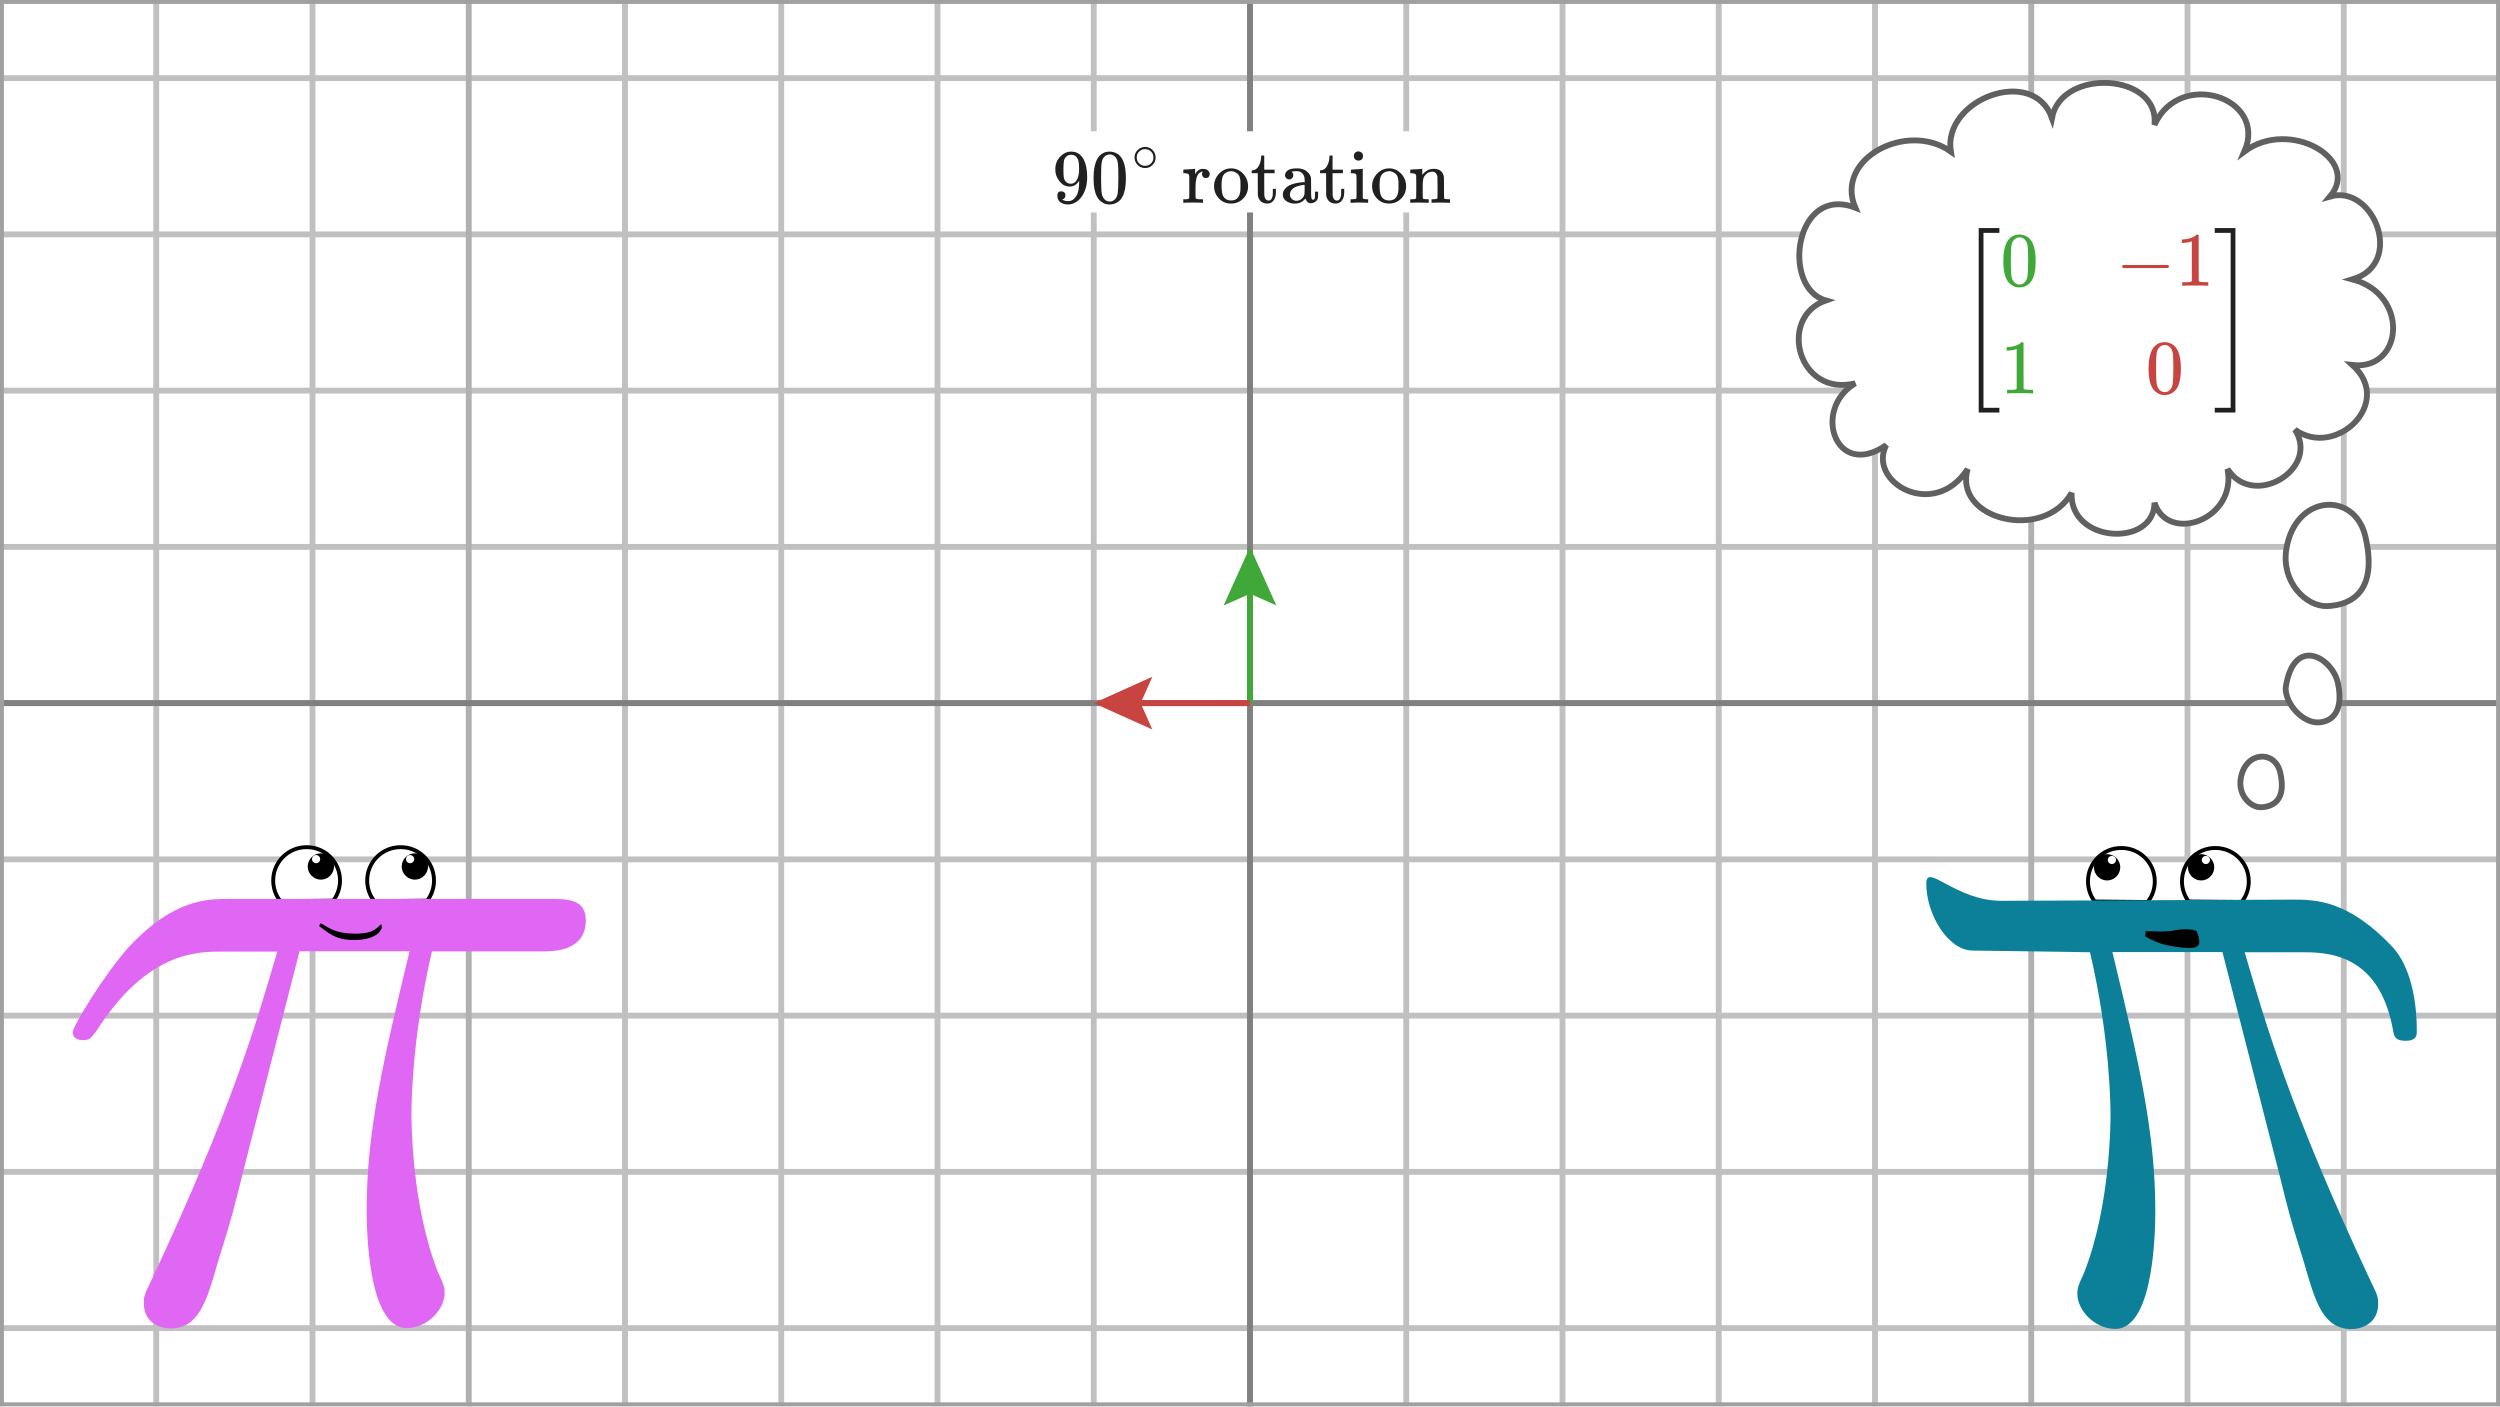
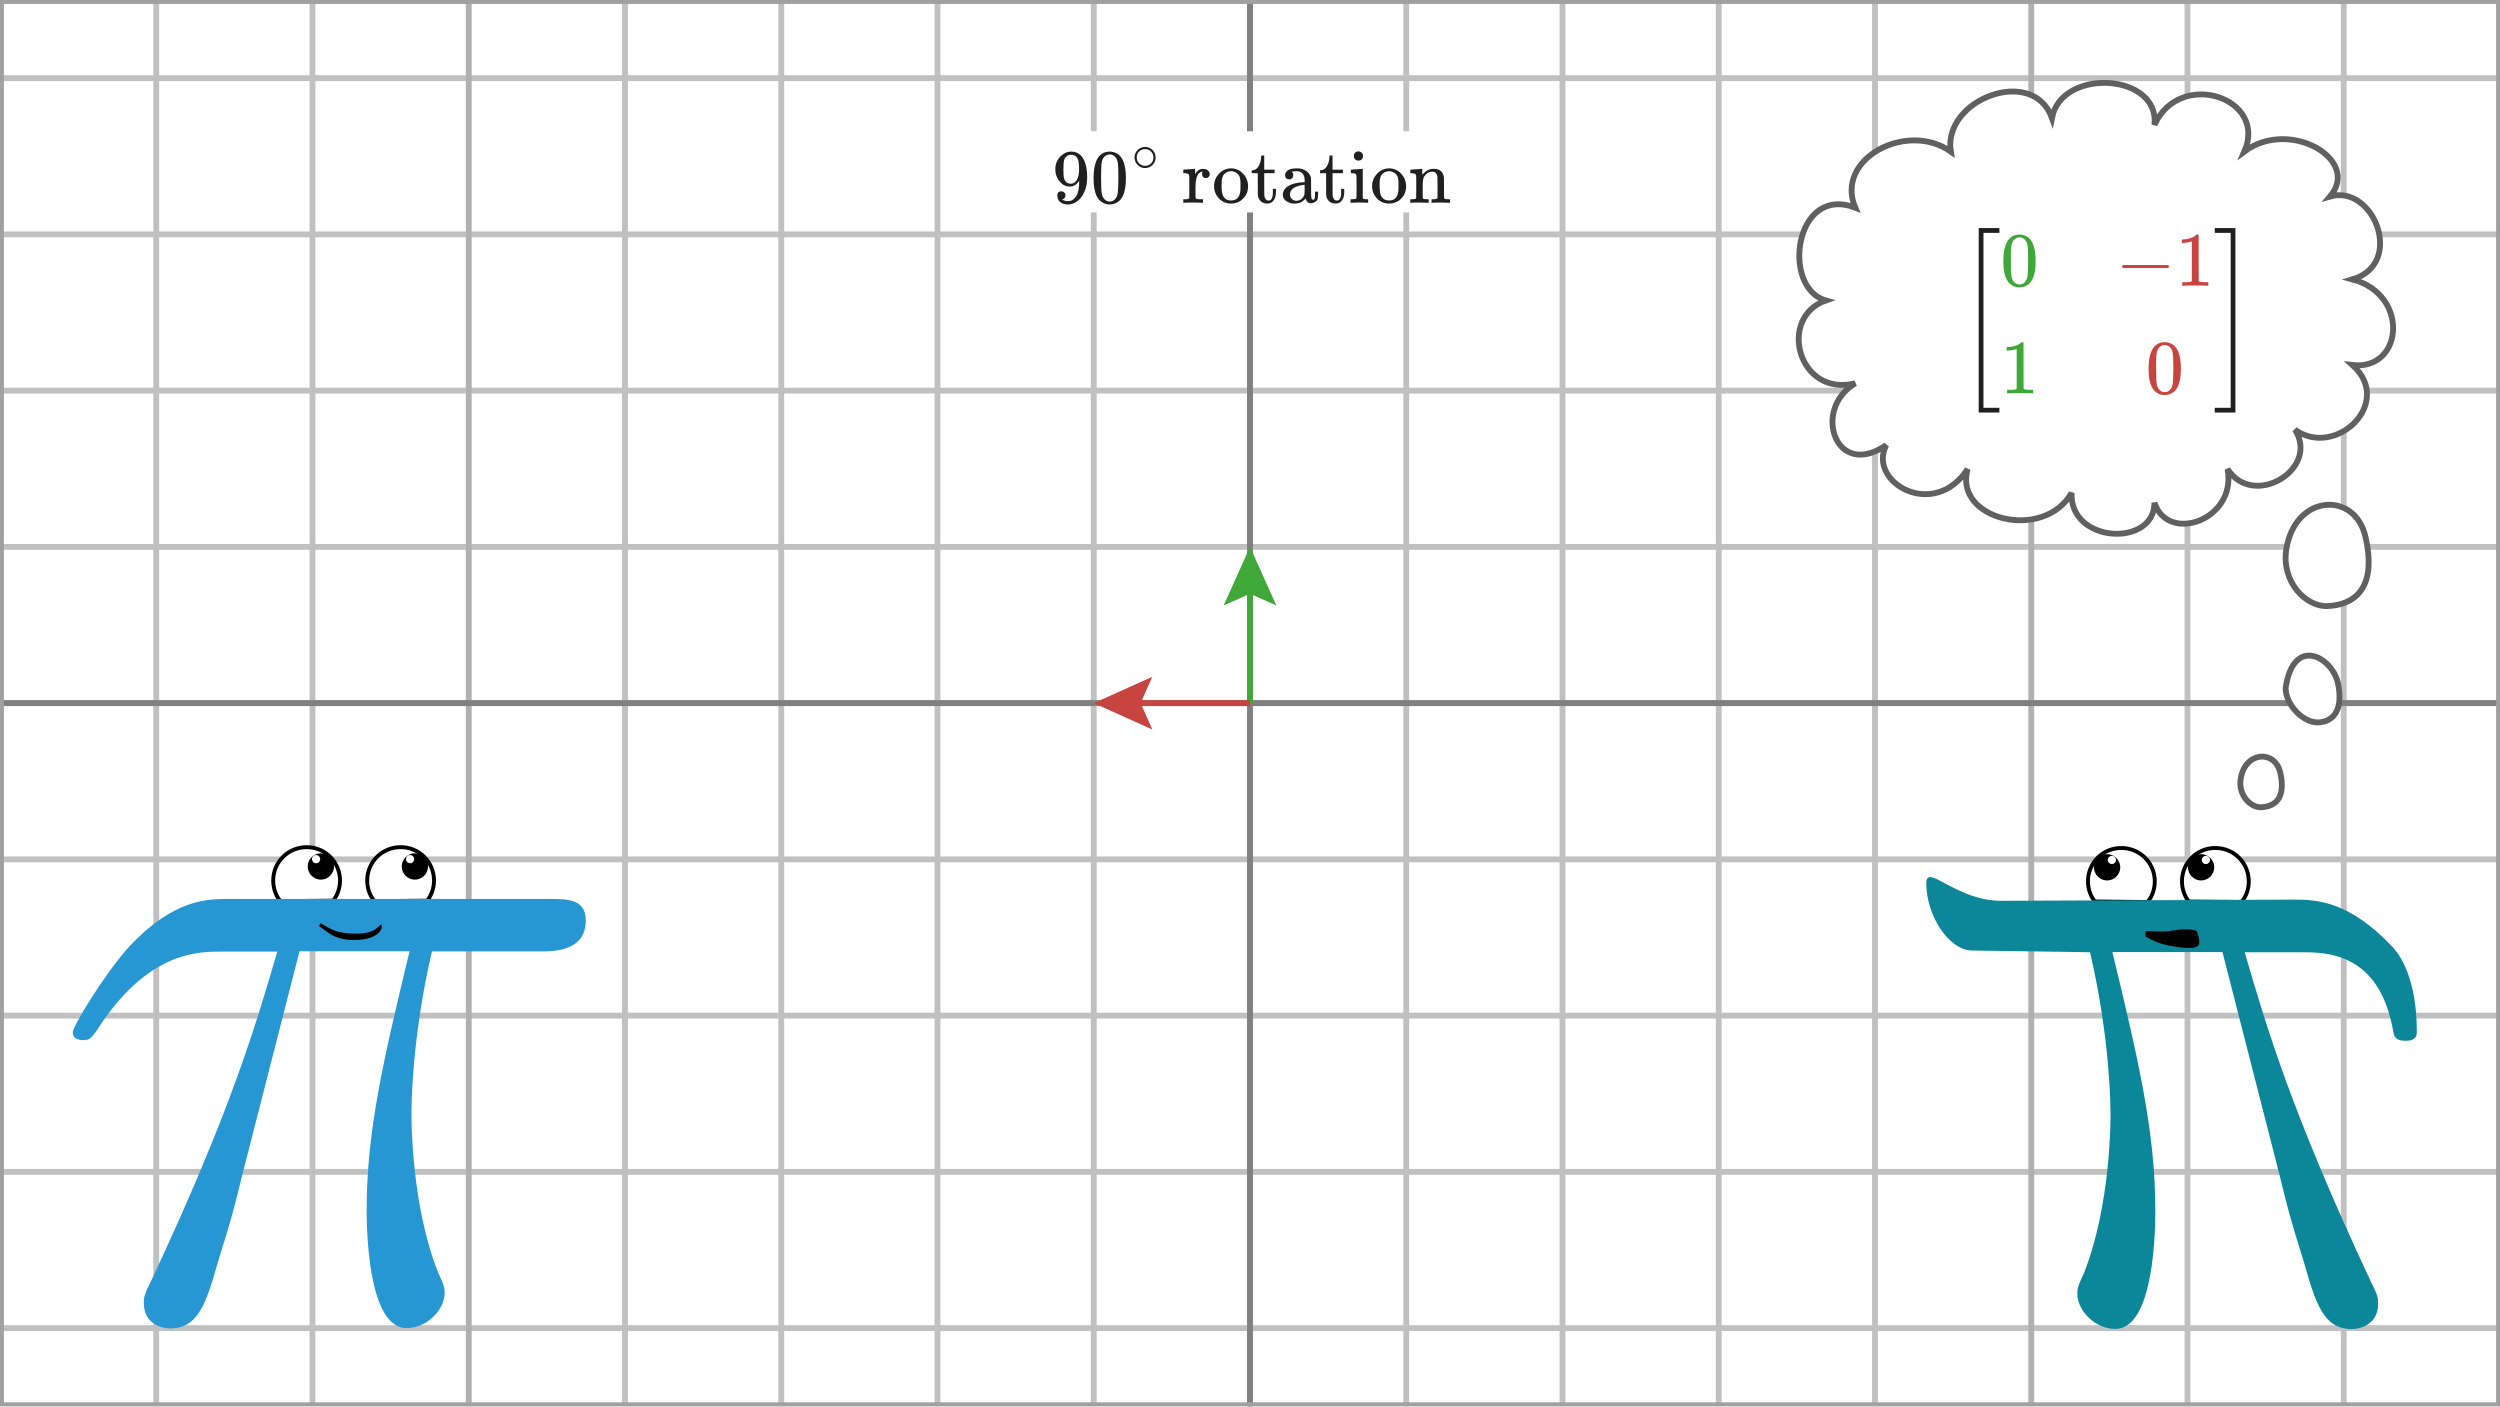
<svg xmlns="http://www.w3.org/2000/svg" width="640" height="360" viewBox="0 0 640 360" fill="none">
  <g clip-path="url(#clip0_1384_15261)">
    <path d="M640 0H0V360H640V0Z" fill="white" />
    <g clip-path="url(#clip1_1384_15261)">
      <path d="M0 20H640" stroke="#C0C0C0" stroke-width="1.5" />
      <path d="M0 60H640" stroke="#C0C0C0" stroke-width="1.5" />
      <path d="M0 100H640" stroke="#C0C0C0" stroke-width="1.5" />
      <path d="M0 140H640" stroke="#C0C0C0" stroke-width="1.5" />
      <path d="M0 220H640" stroke="#C0C0C0" stroke-width="1.5" />
      <path d="M0 260H640" stroke="#C0C0C0" stroke-width="1.5" />
      <path d="M0 300H640" stroke="#C0C0C0" stroke-width="1.5" />
      <path d="M0 340H640" stroke="#C0C0C0" stroke-width="1.5" />
      <path d="M0 0V360" stroke="#C0C0C0" stroke-width="1.5" />
      <path d="M40 0V360" stroke="#C0C0C0" stroke-width="1.5" />
      <path d="M80 0V360" stroke="#C0C0C0" stroke-width="1.5" />
      <path d="M160 0V360" stroke="#C0C0C0" stroke-width="1.5" />
      <path d="M200 0V360" stroke="#C0C0C0" stroke-width="1.5" />
      <path d="M240 0V360" stroke="#C0C0C0" stroke-width="1.5" />
      <path d="M280 0V360" stroke="#C0C0C0" stroke-width="1.5" />
      <path d="M360 0V360" stroke="#C0C0C0" stroke-width="1.5" />
      <path d="M400 0V360" stroke="#C0C0C0" stroke-width="1.5" />
      <path d="M440 0V360" stroke="#C0C0C0" stroke-width="1.5" />
      <path d="M480 0V360" stroke="#C0C0C0" stroke-width="1.5" />
      <path d="M560 0V360" stroke="#C0C0C0" stroke-width="1.5" />
      <path d="M600 0V360" stroke="#C0C0C0" stroke-width="1.5" />
      <path d="M640 0V360" stroke="#C0C0C0" stroke-width="1.5" />
      <path d="M120 0V360" stroke="#B0B0B0" stroke-width="1.5" />
      <path d="M520 0V360" stroke="#B0B0B0" stroke-width="1.5" />
      <path d="M0 180H640" stroke="#A0A0A0" stroke-width="1.5" />
      <path d="M320 0V360" stroke="#A0A0A0" stroke-width="1.5" />
    </g>
    <path d="M0 180H640" stroke="#808080" stroke-width="1.5" />
    <path d="M320 0V360" stroke="#808080" stroke-width="1.5" />
    <path d="M313.25 155L320 140L326.75 155L320 152L313.25 155Z" fill="#40A839" />
    <path d="M320 180V144" stroke="#40A839" stroke-width="1.5" />
    <path d="M295 186.75L280 180L295 173.25L292 180L295 186.75Z" fill="#C74440" />
    <path d="M320 180H284" stroke="#C74440" stroke-width="1.5" />
    <path d="M640 0H0V360H640V0Z" stroke="#A0A0A0" stroke-width="2" />
    <path d="M375.521 33.61H266.173V54.392H375.521V33.61Z" fill="white" />
    <g clip-path="url(#clip2_1384_15261)">
      <path d="M276.27 46.267C275.64 47.264 274.853 47.762 273.909 47.762C272.885 47.762 272.046 47.375 271.39 46.601C270.734 45.827 270.34 45.001 270.209 44.122C270.183 43.912 270.17 43.65 270.17 43.335V43.177C270.17 41.957 270.623 40.895 271.528 39.99C272.315 39.203 273.18 38.809 274.125 38.809C274.151 38.809 274.191 38.809 274.243 38.809C274.296 38.809 274.348 38.816 274.4 38.829H274.479C274.637 38.829 274.801 38.842 274.971 38.868C275.142 38.894 275.384 38.973 275.699 39.104C276.014 39.236 276.322 39.445 276.624 39.734C276.926 40.023 277.208 40.41 277.47 40.895C278.034 42.049 278.316 43.532 278.316 45.342C278.316 47.178 277.923 48.733 277.135 50.005C276.676 50.74 276.125 51.31 275.483 51.717C274.84 52.124 274.158 52.334 273.436 52.347C272.636 52.347 271.98 52.157 271.469 51.776C270.957 51.396 270.695 50.832 270.682 50.084C270.668 49.336 271.016 48.969 271.724 48.982C272.013 48.982 272.256 49.074 272.452 49.257C272.649 49.441 272.748 49.697 272.748 50.025C272.748 50.261 272.689 50.464 272.571 50.635C272.452 50.805 272.348 50.91 272.256 50.95C272.164 50.989 272.079 51.022 272 51.048L271.921 51.068C271.921 51.094 271.967 51.133 272.059 51.186C272.151 51.238 272.321 51.304 272.571 51.383C272.82 51.461 273.095 51.494 273.397 51.481H273.515C274.302 51.481 274.965 51.061 275.502 50.222C276.014 49.487 276.27 48.215 276.27 46.404V46.267ZM274.145 47.034C274.774 47.034 275.279 46.713 275.66 46.07C276.04 45.427 276.237 44.555 276.25 43.453C276.25 42.43 276.198 41.695 276.093 41.249C276.066 41.118 276.027 40.987 275.975 40.855C275.922 40.724 275.83 40.554 275.699 40.344C275.568 40.134 275.371 39.957 275.109 39.813C274.846 39.668 274.538 39.603 274.184 39.616C273.686 39.616 273.259 39.793 272.905 40.147C272.63 40.436 272.452 40.777 272.374 41.17C272.295 41.564 272.249 42.253 272.236 43.236C272.236 44.325 272.269 45.06 272.334 45.44C272.4 45.821 272.531 46.129 272.728 46.365C273.056 46.811 273.528 47.034 274.145 47.034Z" fill="#202020" />
      <path d="M281.071 40.403C281.805 39.34 282.809 38.809 284.081 38.809C284.711 38.809 285.341 38.98 285.97 39.321C286.6 39.662 287.112 40.265 287.505 41.131C287.99 42.22 288.233 43.715 288.233 45.617C288.233 47.651 287.951 49.205 287.387 50.281C287.125 50.832 286.764 51.271 286.305 51.599C285.846 51.927 285.446 52.13 285.105 52.209C284.763 52.288 284.429 52.334 284.101 52.347C283.76 52.347 283.419 52.307 283.078 52.229C282.737 52.15 282.337 51.94 281.878 51.599C281.418 51.258 281.058 50.819 280.795 50.281C280.231 49.205 279.949 47.651 279.949 45.617C279.949 43.335 280.323 41.597 281.071 40.403ZM285.498 40.167C285.105 39.747 284.639 39.537 284.101 39.537C283.55 39.537 283.078 39.747 282.684 40.167C282.356 40.508 282.14 40.98 282.035 41.584C281.93 42.187 281.878 43.446 281.878 45.361C281.878 47.434 281.93 48.798 282.035 49.454C282.14 50.11 282.376 50.628 282.743 51.009C283.111 51.402 283.563 51.599 284.101 51.599C284.626 51.599 285.072 51.402 285.439 51.009C285.819 50.615 286.056 50.064 286.147 49.356C286.239 48.648 286.292 47.316 286.305 45.361C286.305 43.459 286.252 42.207 286.147 41.603C286.042 41 285.826 40.521 285.498 40.167Z" fill="#202020" />
      <path d="M290.435 40.296C290.435 39.582 290.699 38.956 291.228 38.418C291.756 37.88 292.391 37.611 293.133 37.611C293.875 37.611 294.511 37.871 295.039 38.39C295.568 38.909 295.837 39.554 295.846 40.324C295.846 41.047 295.586 41.678 295.067 42.216C294.548 42.754 293.908 43.023 293.147 43.023C292.405 43.023 291.77 42.758 291.241 42.23C290.713 41.701 290.444 41.056 290.435 40.296ZM293.078 38.181C292.549 38.181 292.072 38.376 291.645 38.766C291.218 39.155 291.005 39.67 291.005 40.31C291.005 40.931 291.214 41.441 291.631 41.84C292.048 42.239 292.554 42.443 293.147 42.452C293.463 42.452 293.755 42.392 294.024 42.271C294.293 42.151 294.483 42.03 294.594 41.91C294.705 41.789 294.803 41.673 294.886 41.562C295.146 41.219 295.276 40.801 295.276 40.31C295.276 39.725 295.076 39.225 294.678 38.807C294.279 38.39 293.746 38.181 293.078 38.181Z" fill="#202020" />
      <path d="M303.239 51.008H303.514C304.026 51.008 304.334 50.916 304.439 50.733V50.575C304.439 50.457 304.439 50.306 304.439 50.123C304.439 49.939 304.445 49.736 304.458 49.513C304.472 49.289 304.472 49.034 304.458 48.745C304.445 48.457 304.445 48.181 304.458 47.919C304.458 47.512 304.458 47.079 304.458 46.62C304.458 46.161 304.458 45.774 304.458 45.459L304.439 45.007C304.399 44.757 304.308 44.593 304.163 44.515C304.019 44.436 303.724 44.377 303.278 44.338H302.924V43.885C302.924 43.583 302.937 43.432 302.963 43.432L303.16 43.413C303.291 43.4 303.475 43.386 303.711 43.373C303.947 43.36 304.183 43.347 304.419 43.334C304.629 43.321 304.859 43.308 305.108 43.295C305.357 43.282 305.547 43.262 305.678 43.236C305.81 43.209 305.882 43.203 305.895 43.216H305.954V44.574C306.465 43.682 307.102 43.236 307.863 43.236H307.981C308.571 43.236 309.004 43.38 309.279 43.669C309.555 43.957 309.692 44.259 309.692 44.574C309.692 44.849 309.607 45.085 309.437 45.282C309.266 45.479 309.017 45.577 308.689 45.577C308.361 45.577 308.118 45.472 307.961 45.262C307.803 45.053 307.718 44.83 307.705 44.593C307.705 44.475 307.718 44.37 307.744 44.279C307.771 44.187 307.803 44.108 307.843 44.042C307.882 43.977 307.902 43.944 307.902 43.944C307.876 43.918 307.725 43.944 307.449 44.023C307.239 44.128 307.082 44.226 306.977 44.318C306.361 44.908 306.052 46.082 306.052 47.84V48.883C306.052 49.053 306.052 49.23 306.052 49.414C306.052 49.598 306.052 49.768 306.052 49.926C306.052 50.083 306.059 50.214 306.072 50.319C306.085 50.424 306.085 50.523 306.072 50.614V50.713C306.085 50.739 306.105 50.765 306.131 50.791C306.157 50.818 306.19 50.837 306.229 50.85C306.269 50.864 306.302 50.883 306.328 50.91C306.354 50.936 306.4 50.949 306.465 50.949C306.531 50.949 306.577 50.956 306.603 50.969C306.629 50.982 306.688 50.988 306.78 50.988C306.872 50.988 306.931 50.988 306.957 50.988C306.984 50.988 307.049 50.995 307.154 51.008C307.259 51.021 307.325 51.021 307.351 51.008H307.961V51.913H307.784C307.548 51.874 306.715 51.854 305.285 51.854C303.934 51.854 303.199 51.874 303.081 51.913H302.924V51.008H303.239Z" fill="#202020" />
      <path d="M310.794 47.703C310.794 46.457 311.221 45.381 312.073 44.476C312.926 43.571 313.956 43.112 315.163 43.099C316.343 43.099 317.36 43.544 318.212 44.437C319.065 45.328 319.498 46.411 319.511 47.683C319.511 48.929 319.091 49.979 318.252 50.831C317.412 51.684 316.383 52.11 315.163 52.11C313.89 52.11 312.847 51.671 312.034 50.792C311.221 49.913 310.807 48.883 310.794 47.703ZM315.163 51.323C316.763 51.323 317.563 50.254 317.563 48.116V47.486V46.994C317.563 46.706 317.557 46.457 317.543 46.247C317.53 46.037 317.484 45.788 317.406 45.499C317.327 45.21 317.222 44.974 317.091 44.791C316.96 44.607 316.756 44.423 316.481 44.24C316.205 44.056 315.884 43.925 315.517 43.846C315.451 43.833 315.346 43.827 315.202 43.827C314.808 43.827 314.435 43.905 314.08 44.063C313.516 44.351 313.149 44.751 312.978 45.263C312.808 45.775 312.723 46.378 312.723 47.073V47.467C312.723 48.726 312.847 49.611 313.097 50.123C313.516 50.923 314.205 51.323 315.163 51.323Z" fill="#202020" />
      <path d="M320.613 43.61C321.308 43.558 321.846 43.19 322.226 42.508C322.607 41.826 322.817 41.026 322.856 40.108V39.812H323.643V43.433H326.3V44.338H323.643V47.172C323.656 48.811 323.663 49.736 323.663 49.946C323.663 50.156 323.709 50.366 323.801 50.576C323.984 51.087 324.306 51.343 324.765 51.343C325.342 51.343 325.696 50.877 325.827 49.946C325.84 49.841 325.847 49.539 325.847 49.041V48.352H326.634V49.041V49.277C326.634 50.287 326.359 51.054 325.808 51.579C325.453 51.933 324.994 52.11 324.43 52.11C323.984 52.11 323.597 52.032 323.269 51.874C322.941 51.717 322.692 51.514 322.522 51.264C322.351 51.015 322.226 50.785 322.148 50.576C322.069 50.366 322.023 50.156 322.01 49.946C321.997 49.854 321.99 48.883 321.99 47.034V44.338H320.436V43.61H320.613Z" fill="#202020" />
      <path d="M330.432 45.912C330.432 45.912 330.287 45.912 329.999 45.912C329.71 45.912 329.467 45.814 329.271 45.617C329.074 45.42 328.976 45.164 328.976 44.849C328.976 44.39 329.199 43.984 329.645 43.63C330.091 43.275 330.884 43.098 332.025 43.098C332.983 43.098 333.757 43.308 334.347 43.728C334.938 44.148 335.331 44.646 335.528 45.223C335.593 45.407 335.626 45.61 335.626 45.833C335.626 46.056 335.633 46.811 335.646 48.096V49.474C335.646 50.103 335.679 50.536 335.744 50.772C335.81 51.008 335.948 51.126 336.158 51.126C336.354 51.126 336.485 51.021 336.551 50.812C336.617 50.602 336.649 50.254 336.649 49.769V49.06H337.437V49.828C337.423 50.352 337.404 50.661 337.377 50.752C337.259 51.146 337.03 51.454 336.689 51.677C336.348 51.9 335.987 52.018 335.607 52.032C335.226 52.045 334.918 51.927 334.682 51.677C334.446 51.428 334.288 51.153 334.21 50.851V50.772L334.17 50.831C334.144 50.871 334.111 50.91 334.072 50.949C334.032 50.989 333.98 51.048 333.914 51.126C333.849 51.205 333.77 51.277 333.678 51.343C333.586 51.408 333.488 51.487 333.383 51.579C333.278 51.671 333.16 51.743 333.029 51.795C332.898 51.848 332.753 51.9 332.596 51.953C332.439 52.005 332.268 52.045 332.084 52.071C331.901 52.097 331.697 52.117 331.474 52.13C330.687 52.13 329.979 51.927 329.349 51.52C328.72 51.113 328.405 50.543 328.405 49.808C328.405 49.533 328.451 49.27 328.543 49.021C328.634 48.772 328.812 48.503 329.074 48.214C329.336 47.926 329.651 47.683 330.018 47.486C330.386 47.289 330.897 47.106 331.553 46.935C332.209 46.765 332.931 46.666 333.718 46.64H333.993V46.207C333.993 45.761 333.954 45.433 333.875 45.223C333.586 44.292 332.95 43.826 331.966 43.826C331.73 43.826 331.507 43.833 331.297 43.846C331.088 43.859 330.924 43.885 330.805 43.925C330.687 43.964 330.635 43.984 330.648 43.984C330.937 44.181 331.081 44.469 331.081 44.849C331.081 45.178 330.976 45.433 330.766 45.617L330.432 45.912ZM330.215 49.828C330.215 50.234 330.373 50.595 330.687 50.91C331.002 51.225 331.389 51.389 331.848 51.402C332.347 51.402 332.786 51.251 333.167 50.949C333.547 50.648 333.803 50.254 333.934 49.769C333.96 49.677 333.98 49.244 333.993 48.47C333.993 47.709 333.987 47.329 333.973 47.329C333.868 47.329 333.731 47.335 333.56 47.349C333.39 47.362 333.095 47.421 332.675 47.526C332.255 47.63 331.875 47.762 331.534 47.919C331.192 48.077 330.891 48.319 330.628 48.647C330.366 48.975 330.228 49.369 330.215 49.828Z" fill="#202020" />
      <path d="M338.106 43.61C338.801 43.558 339.339 43.19 339.719 42.508C340.099 41.826 340.309 41.026 340.349 40.108V39.812H341.136V43.433H343.792V44.338H341.136V47.172C341.149 48.811 341.155 49.736 341.155 49.946C341.155 50.156 341.201 50.366 341.293 50.576C341.477 51.087 341.798 51.343 342.257 51.343C342.834 51.343 343.189 50.877 343.32 49.946C343.333 49.841 343.34 49.539 343.34 49.041V48.352H344.127V49.041V49.277C344.127 50.287 343.851 51.054 343.3 51.579C342.946 51.933 342.487 52.11 341.923 52.11C341.477 52.11 341.09 52.032 340.762 51.874C340.434 51.717 340.185 51.514 340.014 51.264C339.844 51.015 339.719 50.785 339.64 50.576C339.562 50.366 339.516 50.156 339.503 49.946C339.489 49.854 339.483 48.883 339.483 47.034V44.338H337.928V43.61H338.106Z" fill="#202020" />
      <path d="M346.586 39.93C346.586 39.563 346.704 39.274 346.94 39.064C347.176 38.854 347.465 38.749 347.806 38.749C348.108 38.776 348.37 38.887 348.593 39.084C348.816 39.281 348.928 39.563 348.928 39.93C348.928 40.324 348.816 40.619 348.593 40.816C348.37 41.012 348.095 41.111 347.767 41.111C347.439 41.111 347.163 41.012 346.94 40.816C346.717 40.619 346.599 40.324 346.586 39.93ZM350.089 51.913C349.892 51.874 349.21 51.854 348.042 51.854C347.898 51.854 347.655 51.854 347.314 51.854C346.973 51.854 346.645 51.867 346.33 51.893L345.897 51.913H345.74V51.008H346.055C346.422 51.008 346.744 50.988 347.019 50.949C347.137 50.897 347.209 50.824 347.235 50.733C347.262 50.641 347.275 50.365 347.275 49.906V47.879V46.148C347.275 45.466 347.262 45.033 347.235 44.849C347.209 44.666 347.117 44.541 346.96 44.475C346.776 44.383 346.468 44.338 346.035 44.338H345.819V43.885C345.819 43.583 345.832 43.432 345.858 43.432L346.055 43.413C346.186 43.4 346.37 43.386 346.606 43.373C346.842 43.36 347.078 43.347 347.314 43.334C347.537 43.321 347.773 43.308 348.023 43.295C348.272 43.282 348.462 43.262 348.593 43.236C348.724 43.209 348.796 43.203 348.81 43.216H348.869V50.693C348.934 50.824 349.013 50.903 349.105 50.929C349.197 50.956 349.426 50.982 349.793 51.008H350.246V51.913H350.089Z" fill="#202020" />
      <path d="M351.25 47.703C351.25 46.457 351.676 45.381 352.528 44.476C353.381 43.571 354.411 43.112 355.618 43.099C356.798 43.099 357.815 43.544 358.668 44.437C359.52 45.328 359.953 46.411 359.966 47.683C359.966 48.929 359.546 49.979 358.707 50.831C357.867 51.684 356.838 52.11 355.618 52.11C354.345 52.11 353.302 51.671 352.489 50.792C351.676 49.913 351.263 48.883 351.25 47.703ZM355.618 51.323C357.218 51.323 358.018 50.254 358.018 48.116V47.486V46.994C358.018 46.706 358.012 46.457 357.999 46.247C357.985 46.037 357.94 45.788 357.861 45.499C357.782 45.21 357.677 44.974 357.546 44.791C357.415 44.607 357.212 44.423 356.936 44.24C356.661 44.056 356.339 43.925 355.972 43.846C355.906 43.833 355.801 43.827 355.657 43.827C355.264 43.827 354.89 43.905 354.536 44.063C353.971 44.351 353.604 44.751 353.434 45.263C353.263 45.775 353.178 46.378 353.178 47.073V47.467C353.178 48.726 353.302 49.611 353.552 50.123C353.971 50.923 354.66 51.323 355.618 51.323Z" fill="#202020" />
      <path d="M361.344 51.008H361.619C362.131 51.008 362.439 50.916 362.544 50.733V50.575C362.544 50.457 362.544 50.306 362.544 50.123C362.544 49.939 362.544 49.736 362.544 49.513C362.544 49.289 362.55 49.034 362.564 48.745C362.577 48.457 362.577 48.181 362.564 47.919C362.564 47.512 362.564 47.079 362.564 46.62C362.564 46.161 362.557 45.774 362.544 45.459V45.007C362.505 44.757 362.413 44.593 362.268 44.515C362.124 44.436 361.829 44.377 361.383 44.338H361.029V43.885C361.029 43.583 361.042 43.432 361.068 43.432L361.265 43.413C361.396 43.4 361.58 43.386 361.816 43.373C362.052 43.36 362.295 43.347 362.544 43.334C362.767 43.321 363.003 43.308 363.252 43.295C363.501 43.282 363.692 43.262 363.823 43.236C363.954 43.209 364.026 43.203 364.039 43.216H364.098V44.003C364.098 44.502 364.105 44.751 364.118 44.751C364.131 44.751 364.164 44.718 364.216 44.652C364.269 44.587 364.348 44.488 364.453 44.357C364.557 44.226 364.682 44.108 364.826 44.003C364.971 43.898 365.161 43.773 365.397 43.629C365.633 43.485 365.882 43.38 366.145 43.314C366.407 43.249 366.742 43.216 367.148 43.216C368.644 43.269 369.477 44.01 369.647 45.44C369.66 45.531 369.667 46.443 369.667 48.175V49.867C369.667 50.365 369.68 50.66 369.706 50.752C369.732 50.844 369.805 50.91 369.923 50.949C370.198 50.988 370.519 51.008 370.887 51.008H371.202V51.913H371.044L370.572 51.893C370.27 51.88 369.942 51.874 369.588 51.874C369.234 51.874 368.985 51.867 368.84 51.854C367.489 51.854 366.755 51.874 366.637 51.913H366.479V51.008H366.794C367.594 51.008 367.994 50.903 367.994 50.693C368.007 50.667 368.014 49.762 368.014 47.978C368.001 46.207 367.988 45.269 367.975 45.164C367.896 44.797 367.765 44.521 367.581 44.338C367.397 44.154 367.24 44.042 367.109 44.003C366.978 43.964 366.807 43.951 366.597 43.964C366.007 43.964 365.489 44.187 365.043 44.633C364.689 44.987 364.466 45.348 364.374 45.715C364.282 46.082 364.23 46.627 364.216 47.348V48.607V49.788C364.216 50.181 364.223 50.444 364.236 50.575C364.249 50.706 364.269 50.791 364.295 50.831C364.321 50.87 364.38 50.91 364.472 50.949C364.748 50.988 365.069 51.008 365.436 51.008H365.751V51.913H365.594L365.141 51.893C364.826 51.88 364.492 51.874 364.138 51.874C363.784 51.874 363.534 51.867 363.39 51.854C362.039 51.854 361.304 51.874 361.186 51.913H361.029V51.008H361.344Z" fill="#202020" />
    </g>
    <path d="M560.417 230.781L560.308 230.78L560.243 230.693C559.209 229.299 558.581 227.504 558.581 225.619C558.581 220.905 562.397 217.043 567.157 217.087C571.871 217.088 575.688 220.904 575.688 225.619C575.688 227.545 575.061 229.434 573.886 230.834L573.82 230.913L573.717 230.912L560.417 230.781Z" fill="white" stroke="black" />
    <path d="M536.354 230.781L536.246 230.78L536.18 230.693C535.147 229.299 534.519 227.504 534.519 225.619C534.519 220.905 538.334 217.043 543.095 217.087C547.809 217.088 551.625 220.904 551.625 225.619C551.625 227.545 550.998 229.434 549.824 230.834L549.757 230.913L549.654 230.912L536.354 230.781Z" fill="white" stroke="black" />
    <path d="M564.75 219.1C565.319 219.143 565.756 219.581 565.756 220.15C565.756 220.718 565.275 221.2 564.706 221.2C564.137 221.2 563.656 220.718 563.656 220.15C563.656 219.581 564.137 219.1 564.706 219.1H564.75L563.481 218.662C561.6 218.662 560.112 220.193 560.112 222.031C560.112 223.868 561.644 225.4 563.481 225.4C565.319 225.4 566.85 223.868 566.85 222.031C566.85 220.193 565.319 218.662 563.481 218.662" fill="black" />
    <path d="M540.687 219.1C541.256 219.143 541.694 219.581 541.694 220.15C541.694 220.718 541.212 221.2 540.644 221.2C540.075 221.2 539.594 220.718 539.594 220.15C539.594 219.581 540.075 219.1 540.644 219.1H540.687L539.419 218.662C537.537 218.662 536.05 220.193 536.05 222.031C536.05 223.868 537.581 225.4 539.419 225.4C541.256 225.4 542.787 223.868 542.787 222.031C542.787 220.193 541.256 218.662 539.419 218.662" fill="black" />
-     <path d="M568.95 243.732H540.775C547.513 271.644 551.756 289.844 551.756 309.794C551.756 313.294 551.756 340.2 541.519 340.2C536.269 340.2 531.806 335.475 531.806 331.232C531.806 330.007 531.806 329.482 533.556 325.763C540.294 308.569 540.294 287.132 540.294 285.382C540.294 283.894 540.294 266.175 535.044 243.775L504.769 243.338C498.731 243.163 493.131 234.194 493.131 226.188C493.131 220.719 500.525 230.607 512.381 230.607L586.888 230.3C592.619 230.3 601.106 230.3 612.569 242.507C619.044 249.725 618.694 262.938 618.694 264.425C618.694 265.913 617.469 266.438 615.937 266.438C614.187 266.438 613.006 266.132 612.7 264.207C609.2 243.513 595.113 243.775 588.856 243.775H574.638C580.106 262.457 586.363 284.157 606.794 327.775C608.806 331.757 608.806 332.282 608.806 333.769C608.806 339.019 604.3 340.244 602.069 340.244C594.85 340.244 592.837 333.769 589.862 323.313C585.881 310.582 585.881 310.1 583.388 300.125L568.95 243.732Z" fill="#0C7F99" />
+     <path d="M568.95 243.732H540.775C547.513 271.644 551.756 289.844 551.756 309.794C551.756 313.294 551.756 340.2 541.519 340.2C536.269 340.2 531.806 335.475 531.806 331.232C531.806 330.007 531.806 329.482 533.556 325.763C540.294 308.569 540.294 287.132 540.294 285.382C540.294 283.894 540.294 266.175 535.044 243.775L504.769 243.338C498.731 243.163 493.131 234.194 493.131 226.188C493.131 220.719 500.525 230.607 512.381 230.607L586.888 230.3C592.619 230.3 601.106 230.3 612.569 242.507C619.044 249.725 618.694 262.938 618.694 264.425C618.694 265.913 617.469 266.438 615.937 266.438C614.188 266.438 613.006 266.132 612.7 264.207C609.2 243.513 595.113 243.775 588.856 243.775H574.638C580.106 262.457 586.363 284.157 606.794 327.775C608.806 331.757 608.806 332.282 608.806 333.769C608.806 339.019 604.3 340.244 602.069 340.244C594.85 340.244 592.837 333.769 589.862 323.313C585.881 310.582 585.881 310.1 583.388 300.125L568.95 243.732Z" fill="#0C8699" />
    <path d="M562.869 239.882C563.088 241.282 563.788 243.163 558.756 242.594C552.85 241.938 551.363 240.888 549.175 239.707L549.306 238.35C550.925 238.394 554.338 238.657 556.613 238.175C558.45 237.782 562.213 237.738 562.431 238.569" fill="black" />
    <path d="M499.41 38.801C488.263 30.89 469.566 40.599 474.959 53.184C459.426 47.143 455.902 73.679 467.408 76.915C455.039 81.23 460.217 101.725 474.959 98.129C463.741 104.746 469.925 122.94 482.87 113.95C477.98 123.443 495.095 133.367 503.725 120.063C499.985 133.008 523.141 138.761 530.333 126.176C529.757 139.12 551.547 140.199 551.547 128.693C554.999 139.336 572.762 133.008 570.245 120.063C576.861 130.419 593.976 120.063 587.504 109.995C597.859 117.474 613.033 103.163 602.246 93.455C615.19 94.893 616.988 75.477 602.246 71.522C615.766 67.494 607.64 47.071 596.493 50.307C604.547 40.814 586.066 30.171 574.559 38.801C580.6 24.993 558.019 17.586 551.547 31.969C552.985 18.737 527.816 17.227 525.299 30.171C520.409 16.651 497.252 25.497 499.41 38.801Z" fill="white" stroke="#606060" stroke-width="1.5" />
    <path d="M598.511 174.878C597.108 168.329 587.168 162.475 585.121 176.117C585.121 180.397 589.623 185.169 593.599 184.935C597.575 184.701 599.914 181.426 598.511 174.878Z" fill="white" stroke="#606060" stroke-width="1.5" />
    <path d="M605.543 137.364C602.843 125.685 587.663 126.439 585.322 140.459C583.887 149.047 590.44 155.368 595.748 155.161C602.383 154.903 608.702 151.034 605.543 137.364Z" fill="white" stroke="#606060" stroke-width="1.5" />
    <path d="M583.737 197.757C582.387 191.918 574.797 192.295 573.626 199.305C572.909 203.599 576.185 206.759 578.839 206.656C582.157 206.527 585.316 204.592 583.737 197.757Z" fill="white" stroke="#606060" stroke-width="1.5" />
    <path d="M576.491 54.393H502.564V107.76H576.491V54.393Z" fill="white" />
    <g clip-path="url(#clip3_1384_15261)">
      <path d="M506.549 105.612V58.393H511.843V59.614H507.769V104.392H511.843V105.612H506.549Z" fill="#202020" />
      <path d="M513.969 61.632C514.704 60.569 515.708 60.037 516.98 60.037C517.61 60.037 518.24 60.208 518.87 60.549C519.5 60.89 520.012 61.494 520.405 62.36C520.891 63.449 521.133 64.945 521.133 66.848C521.133 68.882 520.851 70.436 520.287 71.512C520.025 72.064 519.664 72.503 519.205 72.831C518.745 73.159 518.345 73.363 518.004 73.441C517.663 73.52 517.328 73.566 517 73.579C516.659 73.579 516.318 73.54 515.977 73.461C515.635 73.382 515.235 73.172 514.776 72.831C514.317 72.49 513.956 72.05 513.693 71.512C513.129 70.436 512.847 68.882 512.847 66.848C512.847 64.564 513.221 62.826 513.969 61.632ZM518.398 61.395C518.004 60.976 517.538 60.766 517 60.766C516.449 60.766 515.977 60.976 515.583 61.395C515.255 61.737 515.038 62.209 514.933 62.813C514.828 63.416 514.776 64.676 514.776 66.592C514.776 68.665 514.828 70.03 514.933 70.686C515.038 71.342 515.275 71.86 515.642 72.241C516.009 72.634 516.462 72.831 517 72.831C517.525 72.831 517.971 72.634 518.339 72.241C518.719 71.847 518.955 71.296 519.047 70.587C519.139 69.879 519.191 68.547 519.205 66.592C519.205 64.689 519.152 63.436 519.047 62.832C518.942 62.229 518.726 61.75 518.398 61.395Z" fill="#40A839" />
      <path d="M543.257 68.481C543.257 68.481 543.257 68.396 543.257 68.225C543.257 68.055 543.349 67.924 543.532 67.832H554.968C555.165 67.937 555.263 68.068 555.263 68.225C555.263 68.383 555.165 68.514 554.968 68.619H543.532C543.349 68.527 543.257 68.396 543.257 68.225V68.481Z" fill="#C74440" />
      <path d="M561.109 61.77L560.853 61.868C560.67 61.934 560.407 61.999 560.066 62.065C559.725 62.131 559.344 62.177 558.924 62.203H558.55V61.297H558.924C559.541 61.271 560.112 61.173 560.637 61.002C561.162 60.832 561.529 60.674 561.739 60.53C561.949 60.386 562.133 60.241 562.29 60.097C562.316 60.057 562.395 60.038 562.526 60.038C562.644 60.038 562.756 60.077 562.861 60.156V66.041L562.881 71.946C562.973 72.038 563.051 72.097 563.117 72.123C563.182 72.149 563.34 72.175 563.589 72.202C563.839 72.228 564.245 72.241 564.81 72.241H565.321V73.147H565.105C564.829 73.107 563.786 73.087 561.975 73.087C560.191 73.087 559.161 73.107 558.885 73.147H558.649V72.241H559.161C559.449 72.241 559.699 72.241 559.909 72.241C560.119 72.241 560.283 72.234 560.401 72.221C560.519 72.208 560.624 72.189 560.716 72.162C560.807 72.136 560.86 72.123 560.873 72.123C560.886 72.123 560.926 72.09 560.991 72.025C561.057 71.959 561.096 71.933 561.109 71.946V61.77Z" fill="#C74440" />
      <path d="M516.272 89.326L516.016 89.424C515.832 89.49 515.57 89.555 515.229 89.621C514.887 89.686 514.507 89.732 514.087 89.758H513.713V88.853H514.087C514.704 88.827 515.275 88.728 515.799 88.558C516.324 88.387 516.692 88.23 516.902 88.085C517.112 87.941 517.295 87.797 517.453 87.653C517.479 87.613 517.558 87.593 517.689 87.593C517.807 87.593 517.919 87.633 518.024 87.712V93.597L518.043 99.501C518.135 99.593 518.214 99.652 518.279 99.679C518.345 99.705 518.503 99.731 518.752 99.757C519.001 99.784 519.408 99.797 519.972 99.797H520.484V100.702H520.267C519.992 100.663 518.949 100.643 517.138 100.643C515.353 100.643 514.323 100.663 514.048 100.702H513.811V99.797H514.323C514.612 99.797 514.861 99.797 515.071 99.797C515.281 99.797 515.445 99.79 515.563 99.777C515.681 99.764 515.786 99.744 515.878 99.718C515.97 99.692 516.023 99.679 516.036 99.679C516.049 99.679 516.088 99.646 516.154 99.58C516.219 99.515 516.259 99.488 516.272 99.501V89.326Z" fill="#40A839" />
      <path d="M551.15 89.187C551.885 88.124 552.888 87.593 554.161 87.593C554.791 87.593 555.421 87.764 556.051 88.105C556.681 88.446 557.192 89.049 557.586 89.916C558.072 91.005 558.314 92.501 558.314 94.403C558.314 96.437 558.032 97.992 557.468 99.068C557.205 99.619 556.845 100.059 556.385 100.387C555.926 100.715 555.526 100.918 555.185 100.997C554.844 101.076 554.509 101.122 554.181 101.135C553.84 101.135 553.499 101.095 553.157 101.017C552.816 100.938 552.416 100.728 551.957 100.387C551.497 100.046 551.137 99.606 550.874 99.068C550.31 97.992 550.028 96.437 550.028 94.403C550.028 92.12 550.402 90.381 551.15 89.187ZM555.578 88.951C555.185 88.531 554.719 88.321 554.181 88.321C553.63 88.321 553.157 88.531 552.764 88.951C552.436 89.292 552.219 89.765 552.114 90.368C552.009 90.972 551.957 92.232 551.957 94.147C551.957 96.221 552.009 97.585 552.114 98.241C552.219 98.897 552.455 99.416 552.823 99.796C553.19 100.19 553.643 100.387 554.181 100.387C554.706 100.387 555.152 100.19 555.519 99.796C555.9 99.403 556.136 98.852 556.228 98.143C556.32 97.434 556.372 96.103 556.385 94.147C556.385 92.245 556.333 90.992 556.228 90.388C556.123 89.784 555.906 89.305 555.578 88.951Z" fill="#C74440" />
      <path d="M566.975 59.614V58.393H572.269V105.612H566.975V104.392H571.049V59.614H566.975Z" fill="#202020" />
    </g>
    <path d="M85.208 230.57L85.317 230.569L85.382 230.482C86.415 229.088 87.044 227.293 87.044 225.408C87.044 220.694 83.228 216.832 78.468 216.876C73.754 216.877 69.938 220.693 69.938 225.408C69.938 227.334 70.564 229.223 71.739 230.623L71.805 230.702L71.908 230.701L85.208 230.57Z" fill="white" stroke="black" />
    <path d="M109.271 230.57L109.379 230.569L109.445 230.482C110.478 229.088 111.106 227.293 111.106 225.408C111.106 220.694 107.291 216.832 102.53 216.876C97.816 216.877 94 220.693 94 225.408C94 227.334 94.627 229.223 95.801 230.623L95.868 230.702L95.971 230.701L109.271 230.57Z" fill="white" stroke="black" />
    <path d="M80.875 218.889C80.306 218.932 79.868 219.37 79.868 219.939C79.868 220.507 80.35 220.989 80.918 220.989C81.487 220.989 81.968 220.507 81.968 219.939C81.968 219.37 81.487 218.889 80.918 218.889H80.875L82.143 218.451C84.025 218.451 85.512 219.982 85.512 221.82C85.512 223.657 83.981 225.189 82.143 225.189C80.306 225.189 78.775 223.657 78.775 221.82C78.775 219.982 80.306 218.451 82.143 218.451" fill="black" />
    <path d="M104.937 218.889C104.368 218.932 103.931 219.37 103.931 219.939C103.931 220.507 104.412 220.989 104.981 220.989C105.55 220.989 106.031 220.507 106.031 219.939C106.031 219.37 105.55 218.889 104.981 218.889H104.937L106.206 218.451C108.087 218.451 109.575 219.982 109.575 221.82C109.575 223.657 108.043 225.189 106.206 225.189C104.368 225.189 102.837 223.657 102.837 221.82C102.837 219.982 104.368 218.451 106.206 218.451" fill="black" />
-     <path d="M76.675 243.52H104.85C98.112 271.433 93.868 289.633 93.868 309.583C93.868 313.083 93.868 339.989 104.106 339.989C109.356 339.989 113.818 335.264 113.818 331.02C113.818 329.795 113.818 329.27 112.068 325.552C105.331 308.358 105.331 286.92 105.331 285.17C105.331 283.683 105.331 265.964 110.581 243.564H138.493C141.731 243.564 149.956 243.564 149.956 235.602C149.956 230.133 145.231 230.133 140.725 230.133H58.737C53.006 230.133 44.518 230.133 33.056 242.339C26.581 249.558 18.618 262.77 18.618 264.258C18.618 265.745 19.843 266.27 21.375 266.27C23.125 266.27 23.387 265.527 24.612 264.039C37.562 243.608 50.512 243.608 56.768 243.608H70.987C65.518 262.289 59.262 283.989 38.831 327.608C36.818 331.589 36.818 332.114 36.818 333.602C36.818 338.852 41.325 340.077 43.556 340.077C50.775 340.077 52.787 333.602 55.762 323.145C59.743 310.414 59.743 309.933 62.237 299.958L76.675 243.52Z" fill="#E066F4" />
+     <path d="M76.675 243.52H104.85C98.112 271.433 93.868 289.633 93.868 309.583C93.868 313.083 93.868 339.989 104.106 339.989C109.356 339.989 113.818 335.264 113.818 331.02C113.818 329.795 113.818 329.27 112.068 325.552C105.331 308.358 105.331 286.92 105.331 285.17C105.331 283.683 105.331 265.964 110.581 243.564H138.493C141.731 243.564 149.956 243.564 149.956 235.602C149.956 230.133 145.231 230.133 140.725 230.133H58.737C53.006 230.133 44.518 230.133 33.056 242.339C26.581 249.558 18.618 262.77 18.618 264.258C18.618 265.745 19.843 266.27 21.375 266.27C23.125 266.27 23.387 265.527 24.612 264.039C37.562 243.608 50.512 243.608 56.768 243.608H70.987C65.518 262.289 59.262 283.989 38.831 327.608C36.818 331.589 36.818 332.114 36.818 333.602C36.818 338.852 41.325 340.077 43.556 340.077C50.775 340.077 52.787 333.602 55.762 323.145C59.743 310.414 59.743 309.933 62.237 299.958L76.675 243.52Z" fill="#2797D3" />
    <path d="M81.663 237.046C83.807 238.489 85.557 240.677 90.632 240.633C97.063 240.633 97.719 237.614 97.763 237.439L97.632 236.608C96.625 237.089 96.275 239.102 90.719 239.014C86.257 238.927 84.769 237.964 82.144 236.346" fill="black" />
  </g>
  <defs>
    <clipPath id="clip0_1384_15261">
      <rect width="640" height="360" fill="white" />
    </clipPath>
    <clipPath id="clip1_1384_15261">
      <rect width="640" height="360" fill="white" />
    </clipPath>
    <clipPath id="clip2_1384_15261">
      <rect width="107.088" height="14.738" fill="white" transform="translate(269.326 37.6084)" />
    </clipPath>
    <clipPath id="clip3_1384_15261">
      <rect width="75.464" height="47.241" fill="white" transform="translate(501.687 58.3818)" />
    </clipPath>
  </defs>
</svg>
